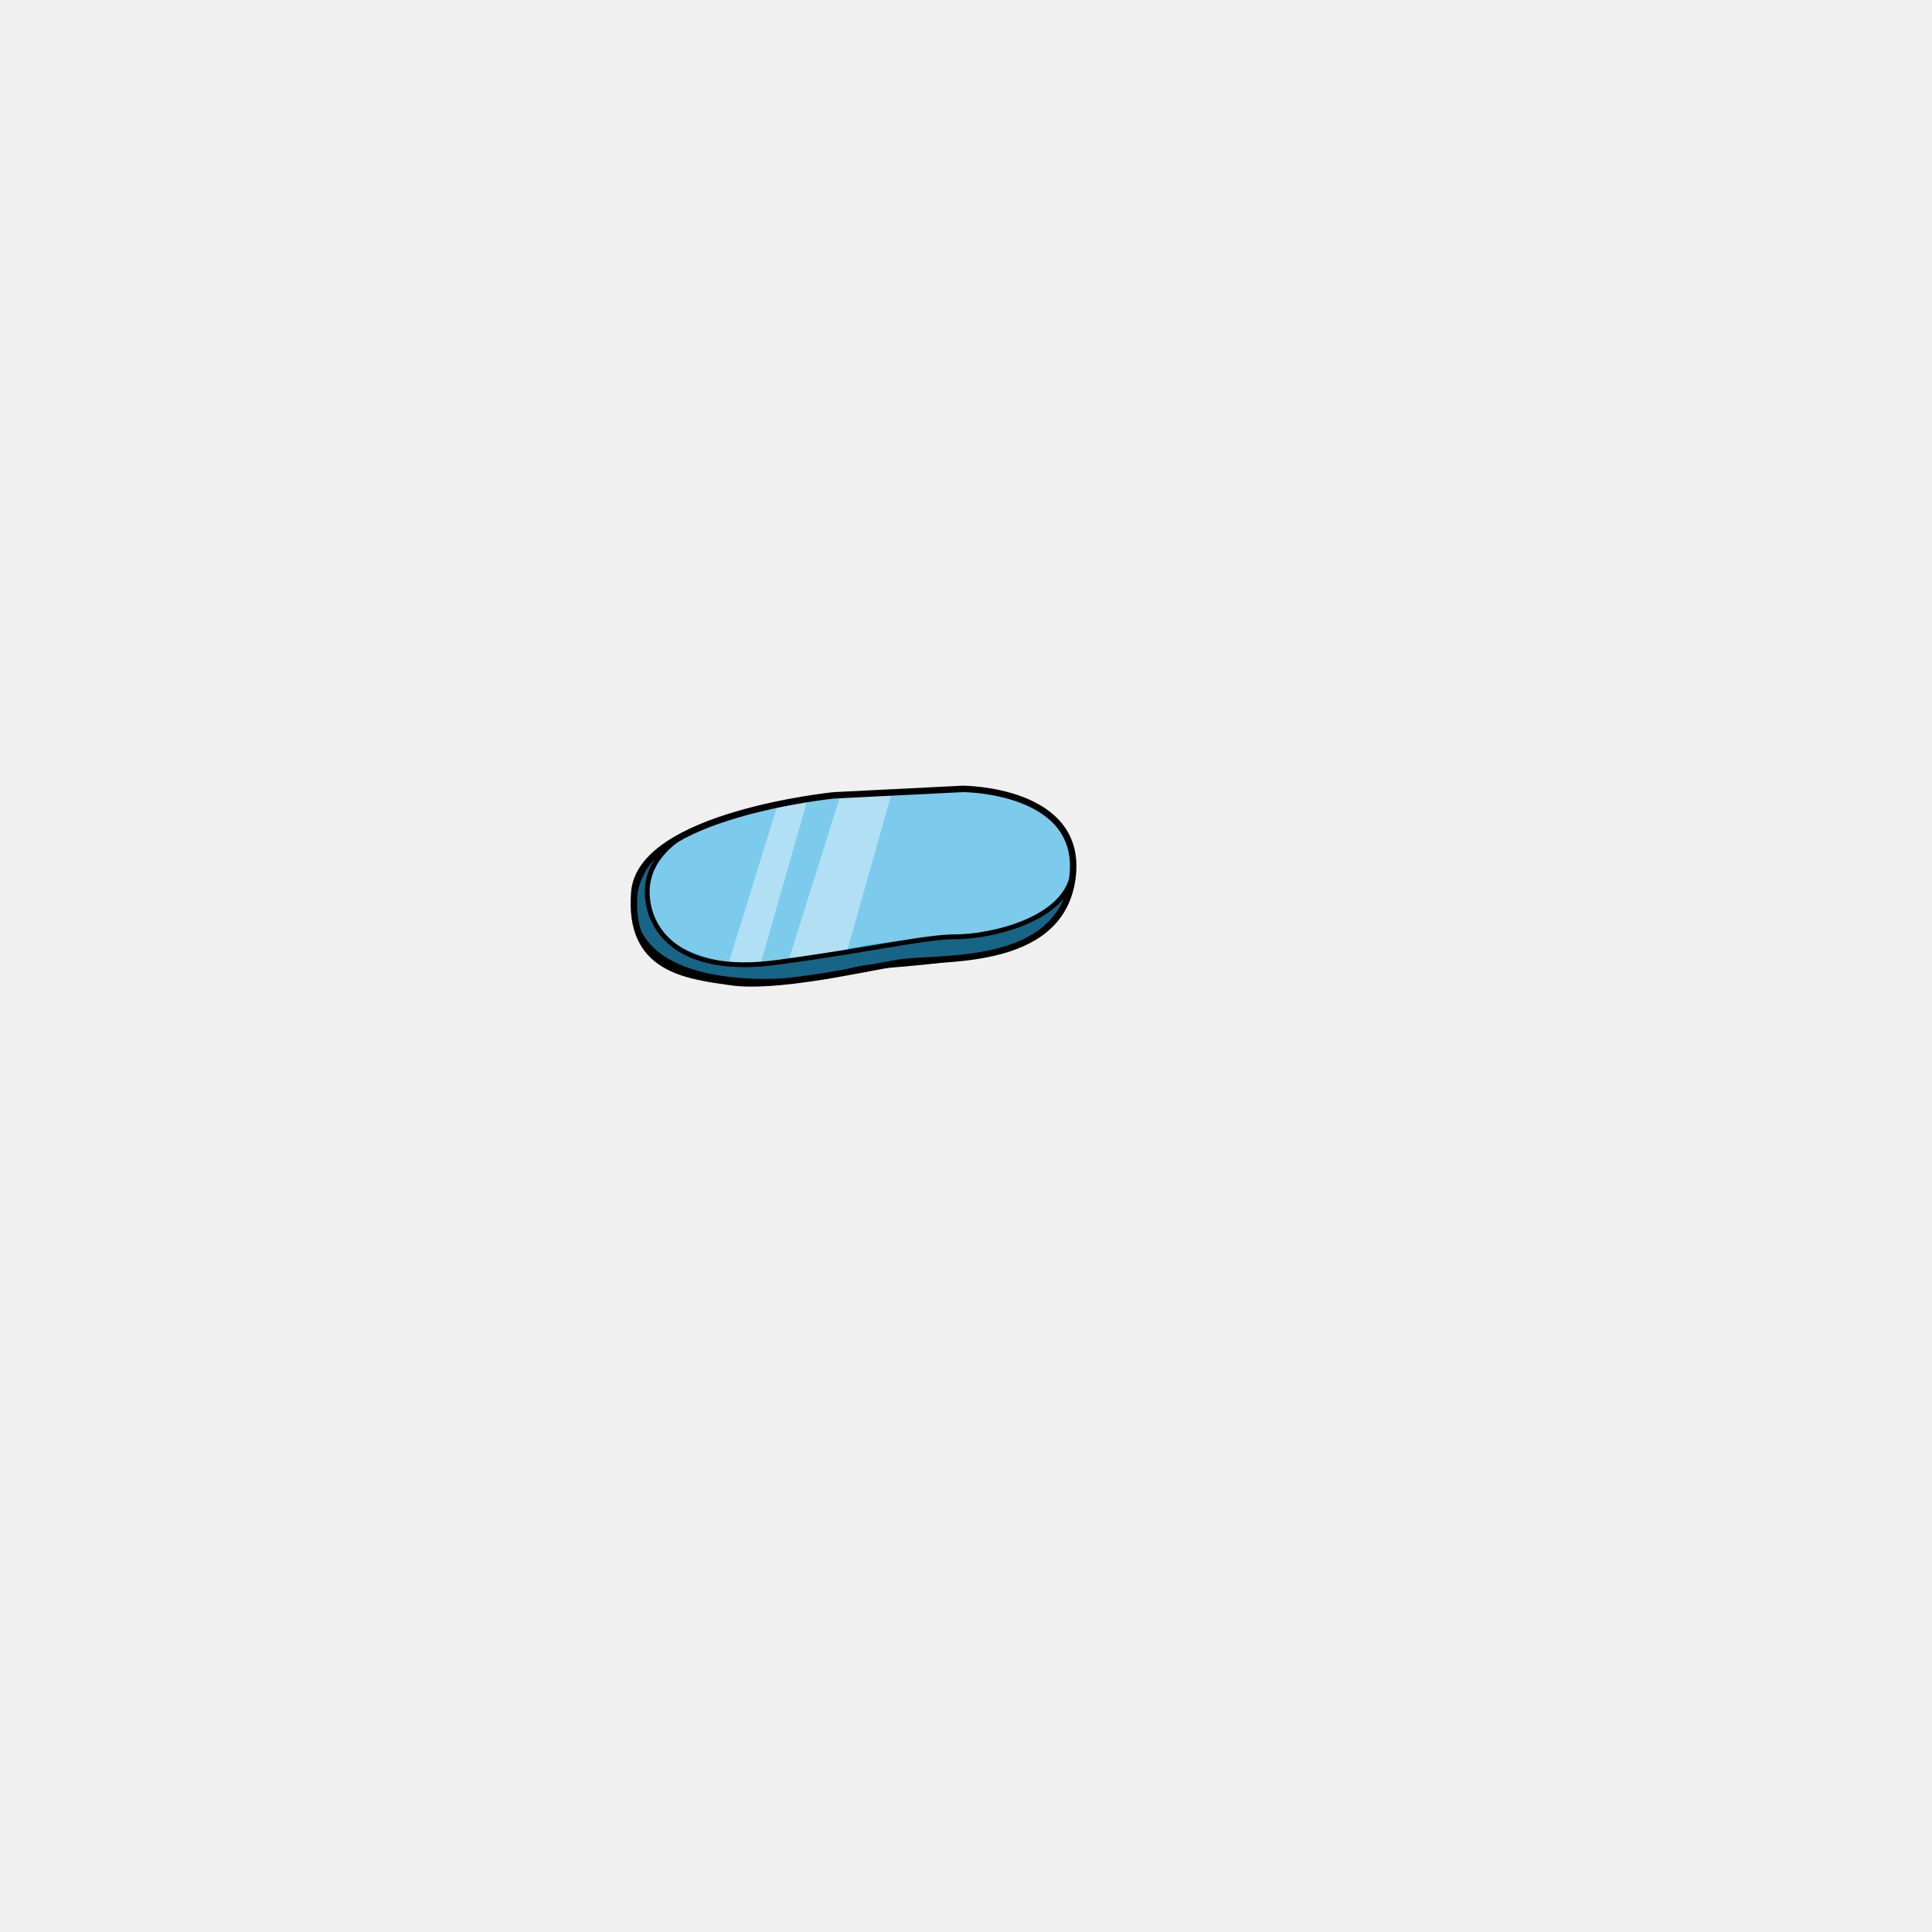
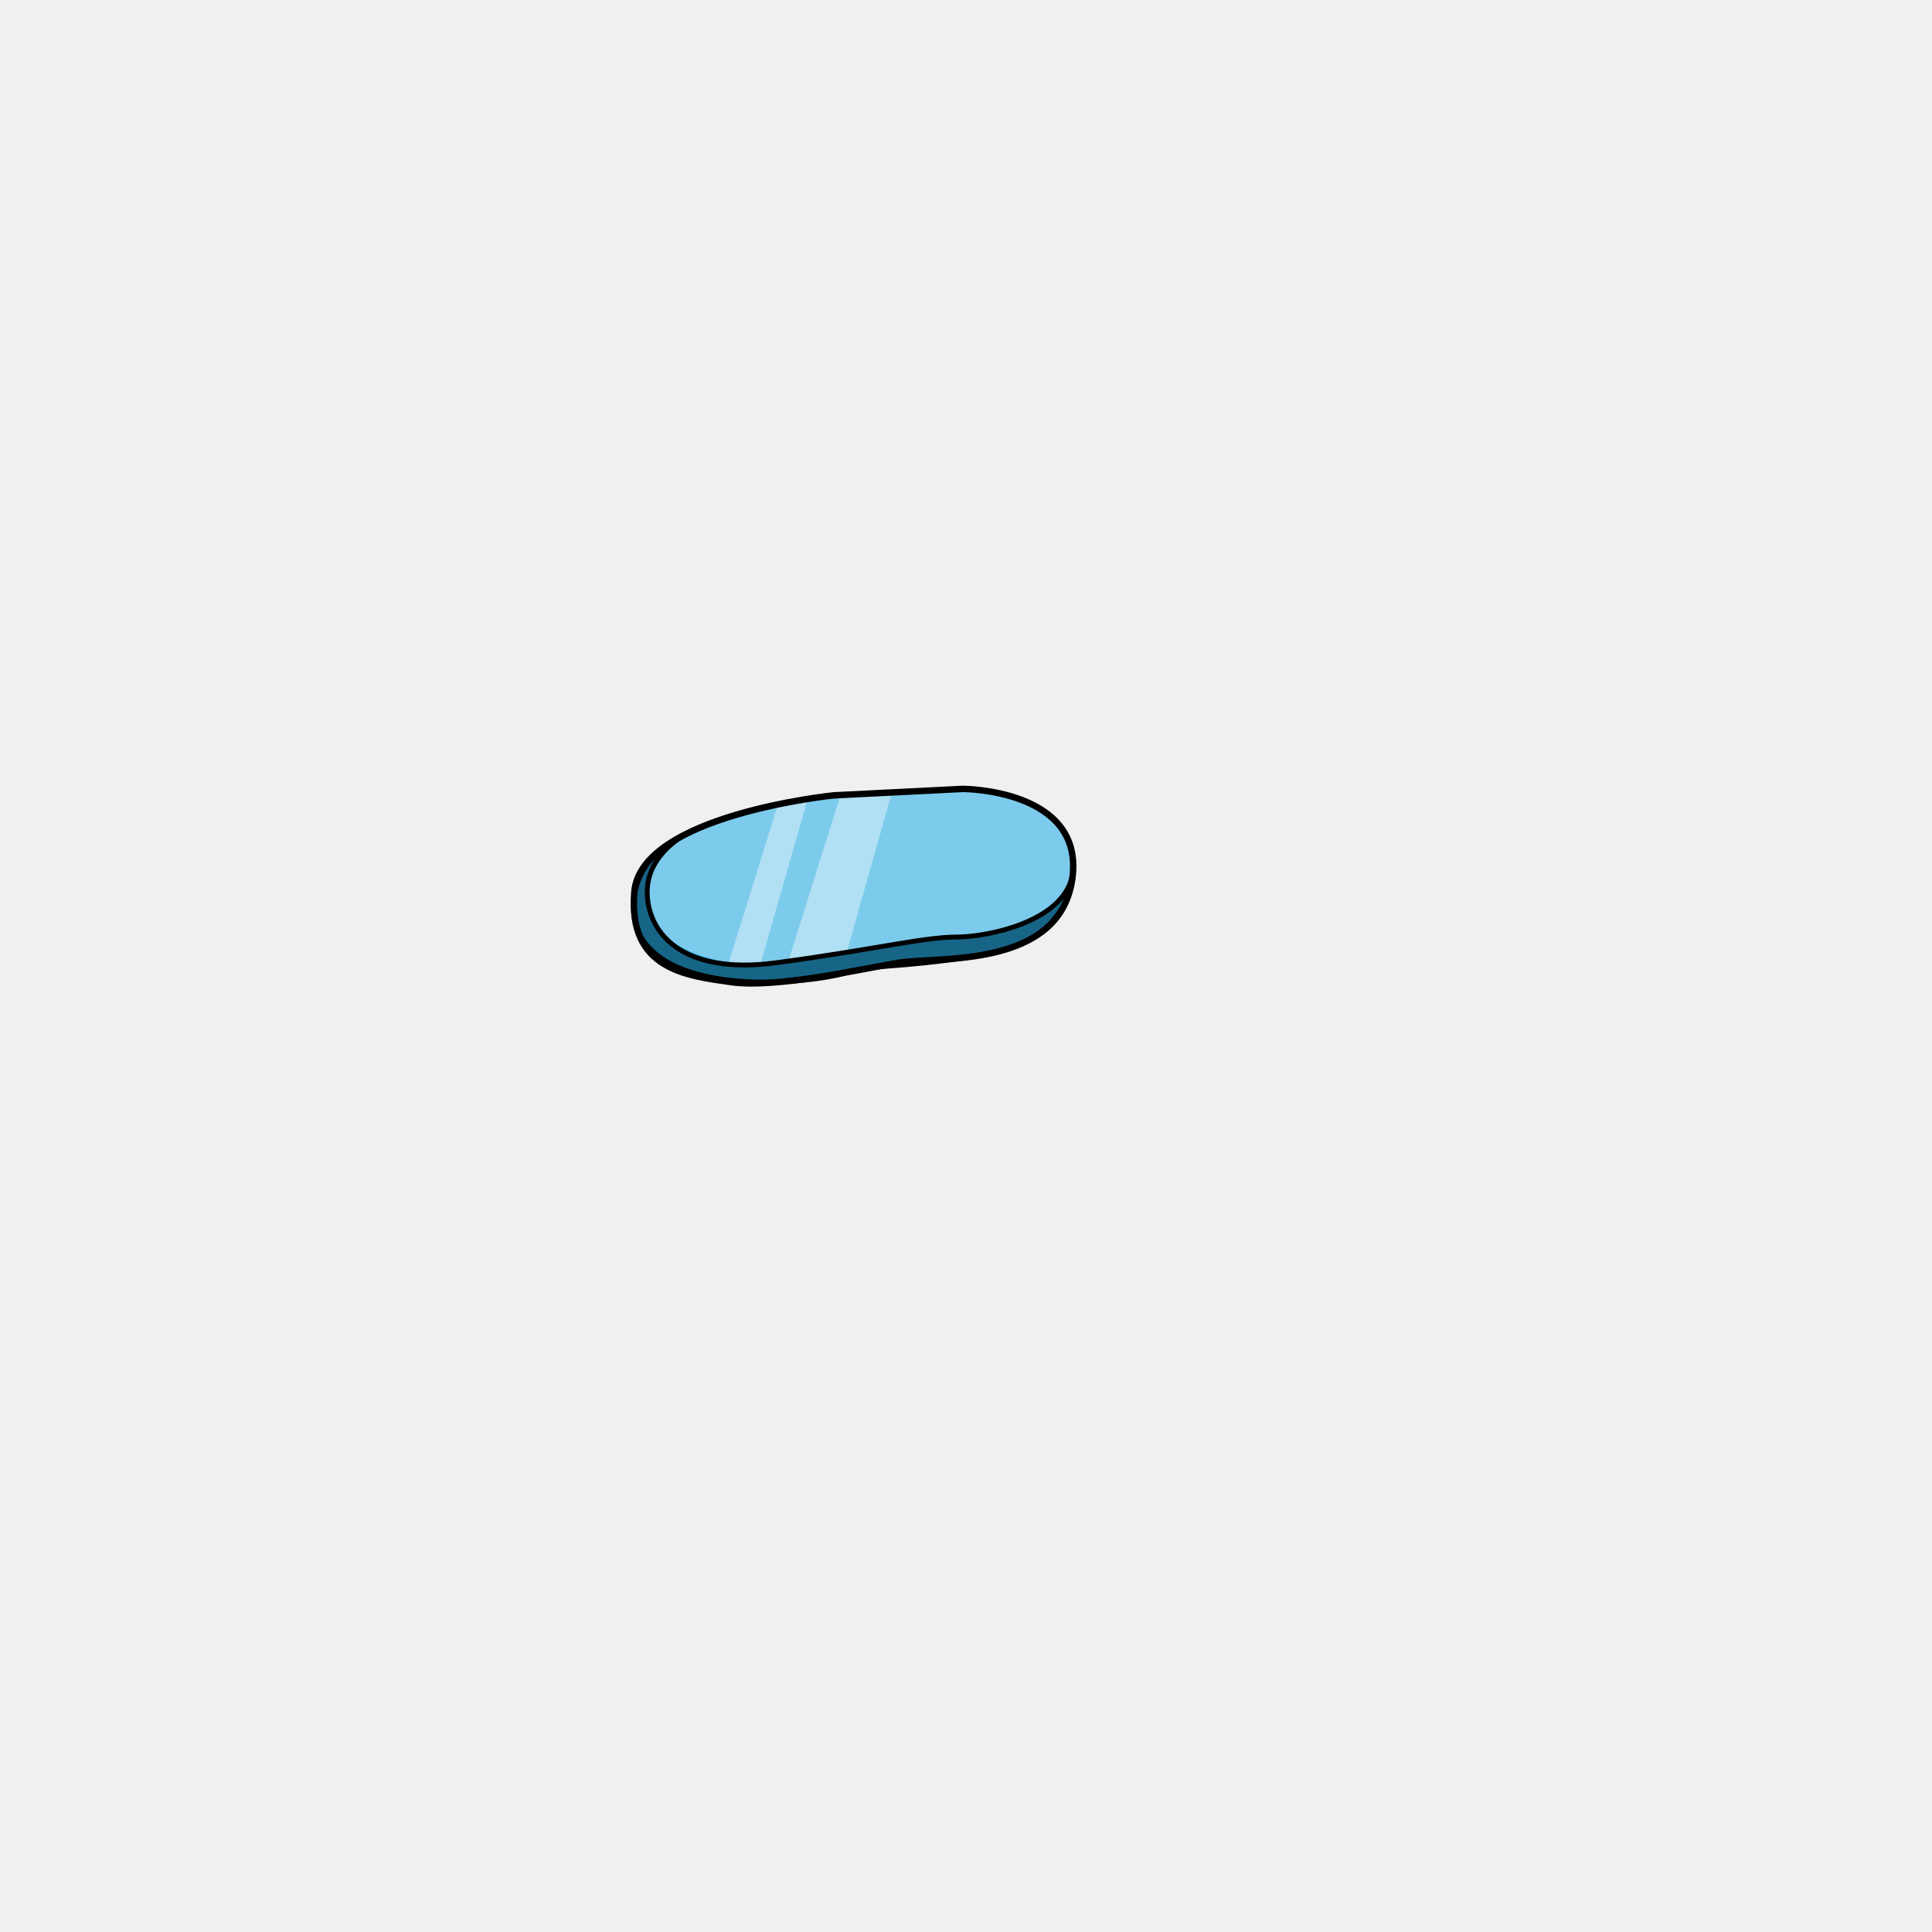
- <svg xmlns="http://www.w3.org/2000/svg" id="eyes-10" viewBox="0 0 300 300">
-   <defs>
-     <style>.cls-1{fill:#26a9e0;}.cls-2{fill:#fff;}.cls-2,.cls-4{fill-opacity:0.4;}.cls-3{fill:none;}.cls-3,.cls-4{stroke:#000;stroke-linecap:round;stroke-linejoin:round;}.cls-4{stroke-width:0.75px;}</style>
-   </defs>
-   <path id="fill_color" data-name="fill color" class="cls-1" d="M129.5,123.5s-30,3-31,15,8,13,15,14,20-2,26-3,25,1,27-13-17-14-17-14Z" />
-   <path class="cls-2" d="M116.92,125.8s-15.42,2.7-16.42,12.7,15.5,13,24.25,10.5A97.37,97.37,0,0,1,150,145.44c6.5.06,16.78-3.69,16.64-11.31S157.5,122.5,149.5,122.5s-21.12,1.13-21.12,1.13Z" />
-   <path class="cls-2" d="M130.5,123.5l-8,25.5c1.6-.06,5.38-.65,9-1.2l7-24.8A47.26,47.26,0,0,1,130.5,123.5Z" />
-   <polygon class="cls-2" points="120.77 124.91 113 150 118 150 125.41 124.06 120.77 124.91" />
-   <path class="cls-3" d="M129.5,123.5s-30,3-31,15,8,13,15,14,20-2,26-3,25,1,27-13-17-14-17-14Z" />
-   <path class="cls-4" d="M106.61,129.46s-6.11,3-6.11,9,5,13,20,11,23-4,28-4,17.29-2.5,18.15-10.25c0,0,.3,10.92-14.42,13.09s-16.25,1.2-21,2.68-28.06,4.23-32.4-7.15C98.84,143.87,95.71,134.43,106.61,129.46Z" />
+ <svg xmlns="http://www.w3.org/2000/svg" version="1.1" id="eyes-10" x="0px" y="0px" viewBox="0 0 300 300" style="enable-background:new 0 0 300 300;" xml:space="preserve">
+   <style type="text/css">
+ 	.st0{fill:#26A9E0;}
+ 	.st1{fill:#FFFFFF;fill-opacity:0.4;}
+ 	.st2{fill:none;stroke:#000000;stroke-linecap:round;stroke-linejoin:round;}
+ 	.st3{fill-opacity:0.4;stroke:#000000;stroke-width:0.75;stroke-linecap:round;stroke-linejoin:round;}
+ </style>
+   <path id="fill_color" class="st0" d="M129.5,123.5c0,0-30,3-31,15s8,13,15,14s20-2,26-3s25,1,27-13s-17-14-17-14L129.5,123.5z" />
+   <path class="st1" d="M116.9,125.8c0,0-15.4,2.7-16.4,12.7s15.5,13,24.2,10.5c8.8-1.7,16.7-3.5,25.2-3.6c6.5,0.1,16.8-3.7,16.6-11.3  s-9.1-11.6-17.1-11.6s-21.1,1.1-21.1,1.1L116.9,125.8z" />
+   <path class="st1" d="M130.5,123.5l-8,25.5c1.6-0.1,5.4-0.6,9-1.2l7-24.8C135.9,123.4,133.2,123.6,130.5,123.5z" />
+   <polygon class="st1" points="120.8,124.9 113,150 118,150 125.4,124.1 " />
+   <path class="st2" d="M129.5,123.5c0,0-30,3-31,15s8,13,15,14s20-2,26-3s25,1,27-13s-17-14-17-14L129.5,123.5z" />
+   <path class="st3" d="M106.6,129.5c0,0-6.1,3-6.1,9s5,13,20,11s23-4,28-4s17.3-2.5,18.1-10.2c0,0,0.3,10.9-14.4,13.1  s-16.2,1.2-21,2.7s-28.1,4.2-32.4-7.1C98.8,143.9,95.7,134.4,106.6,129.5z" />
</svg>
